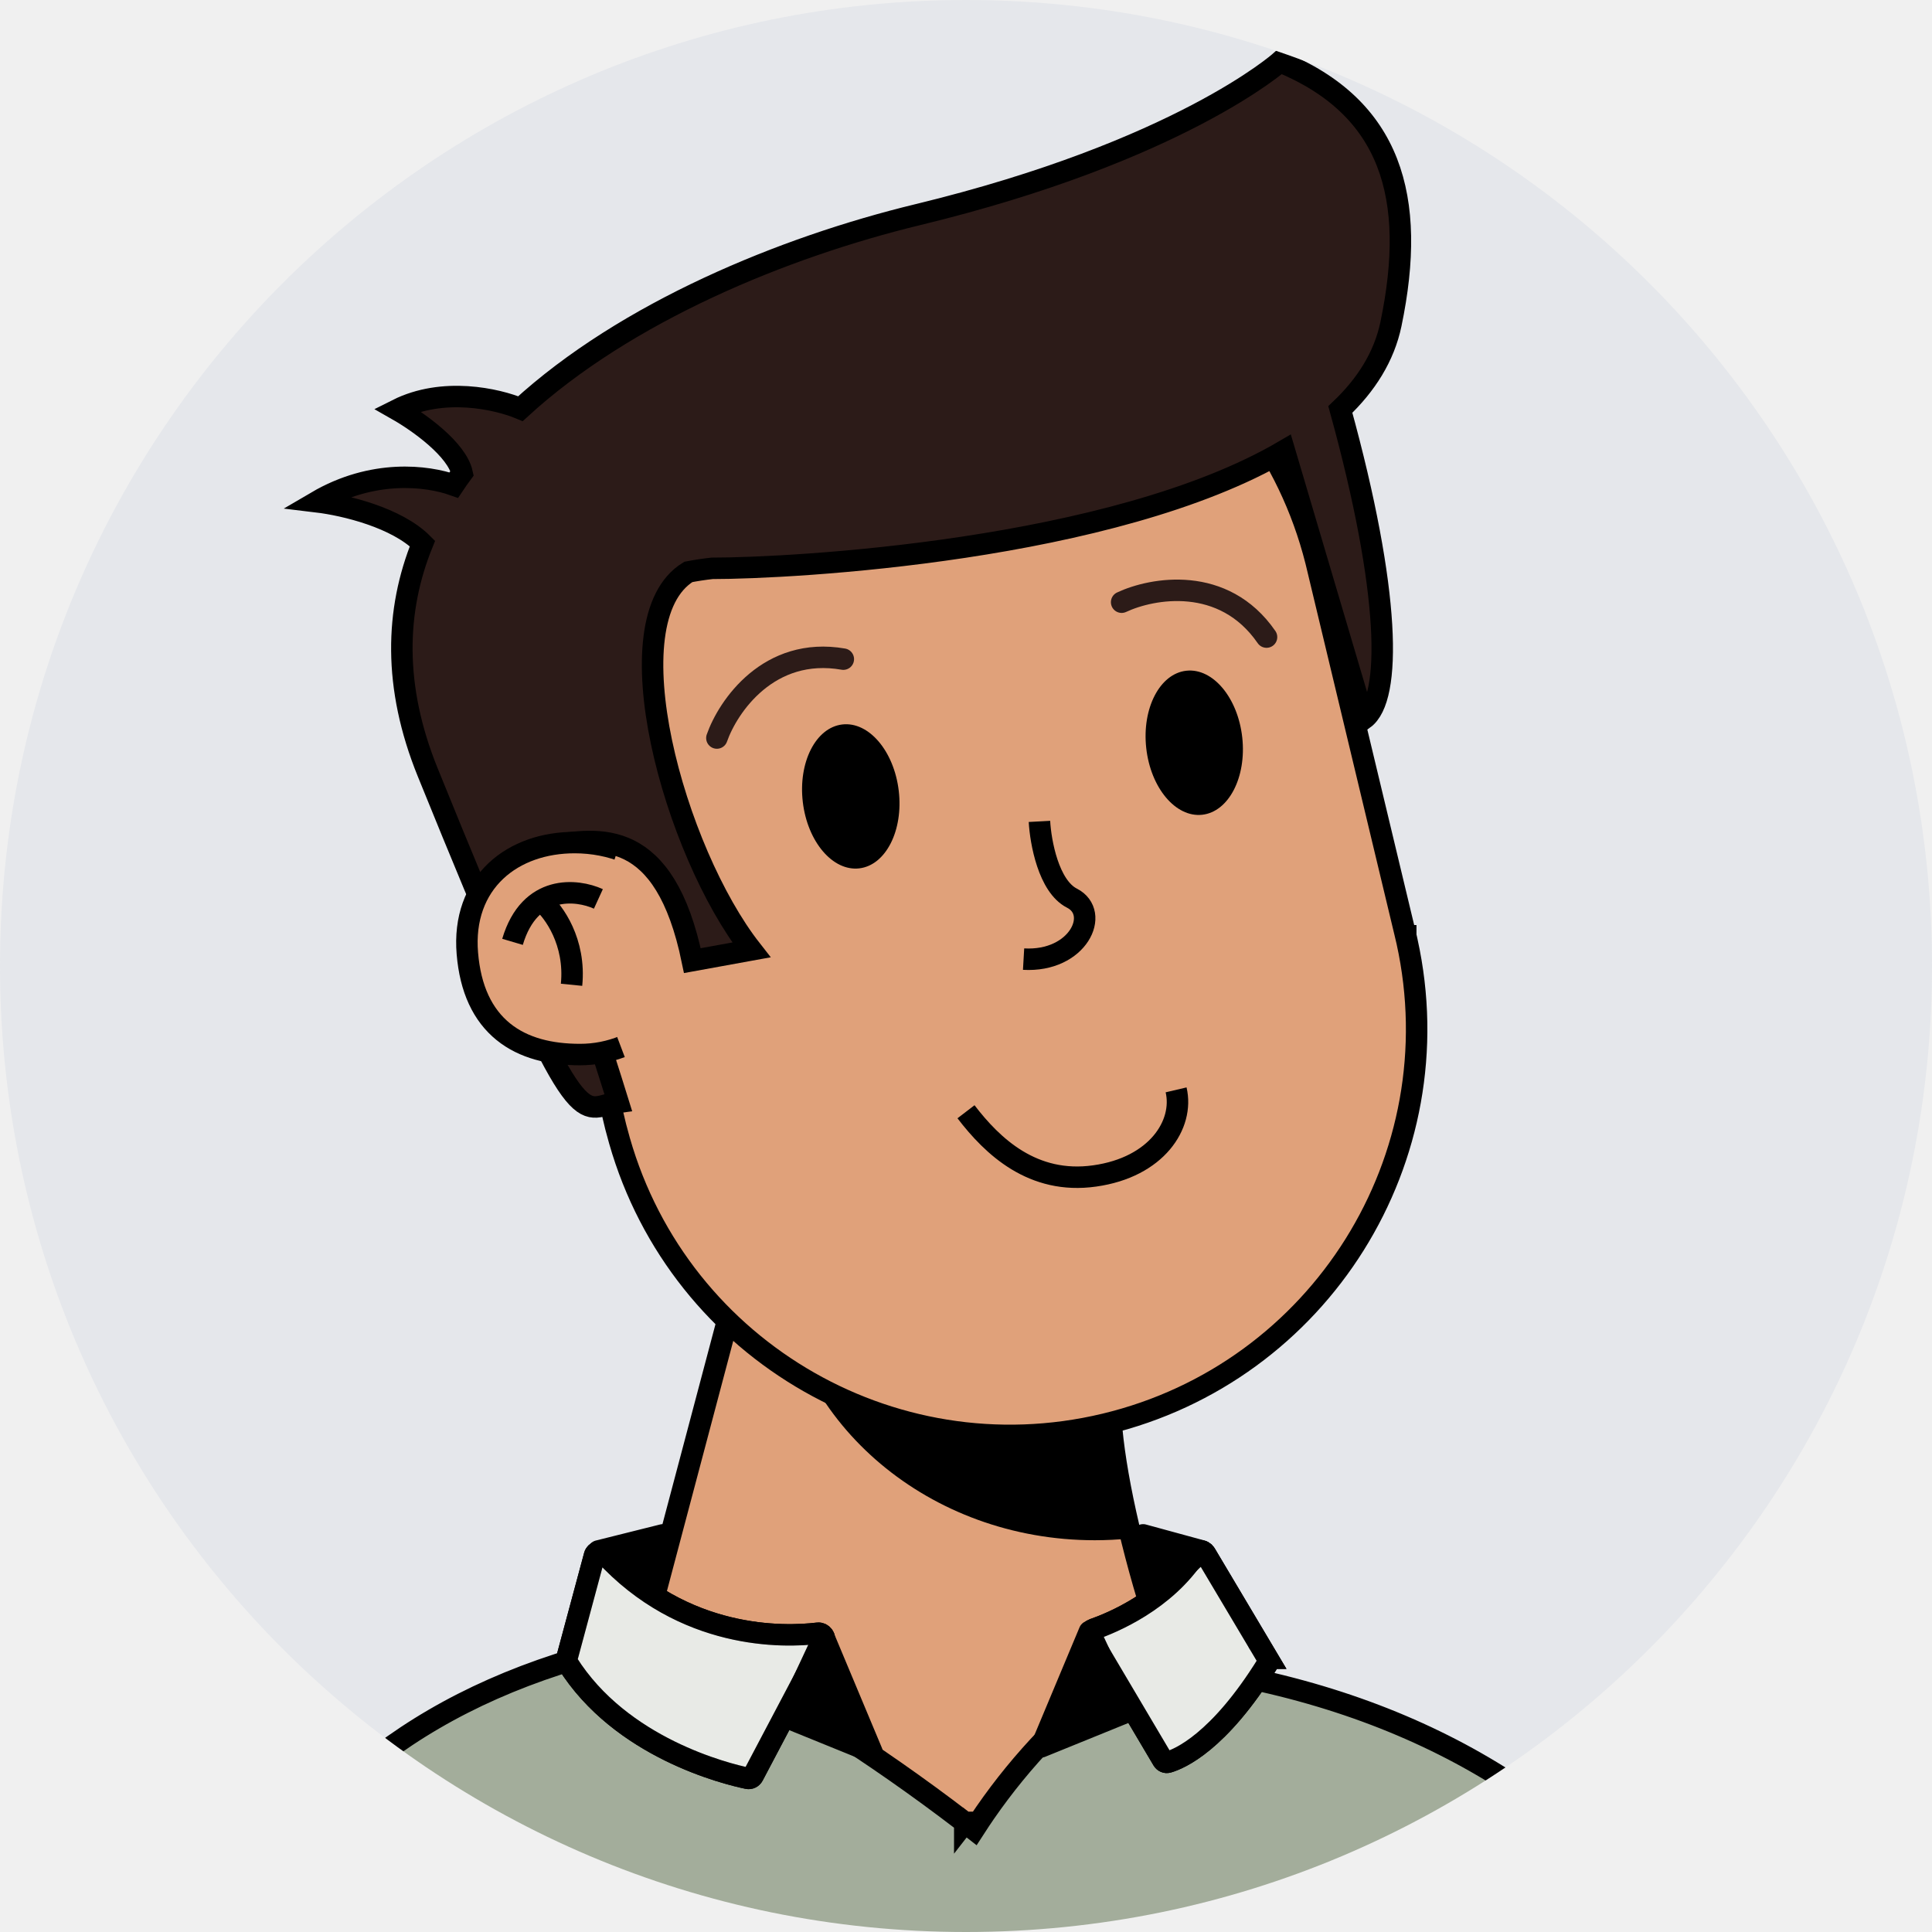
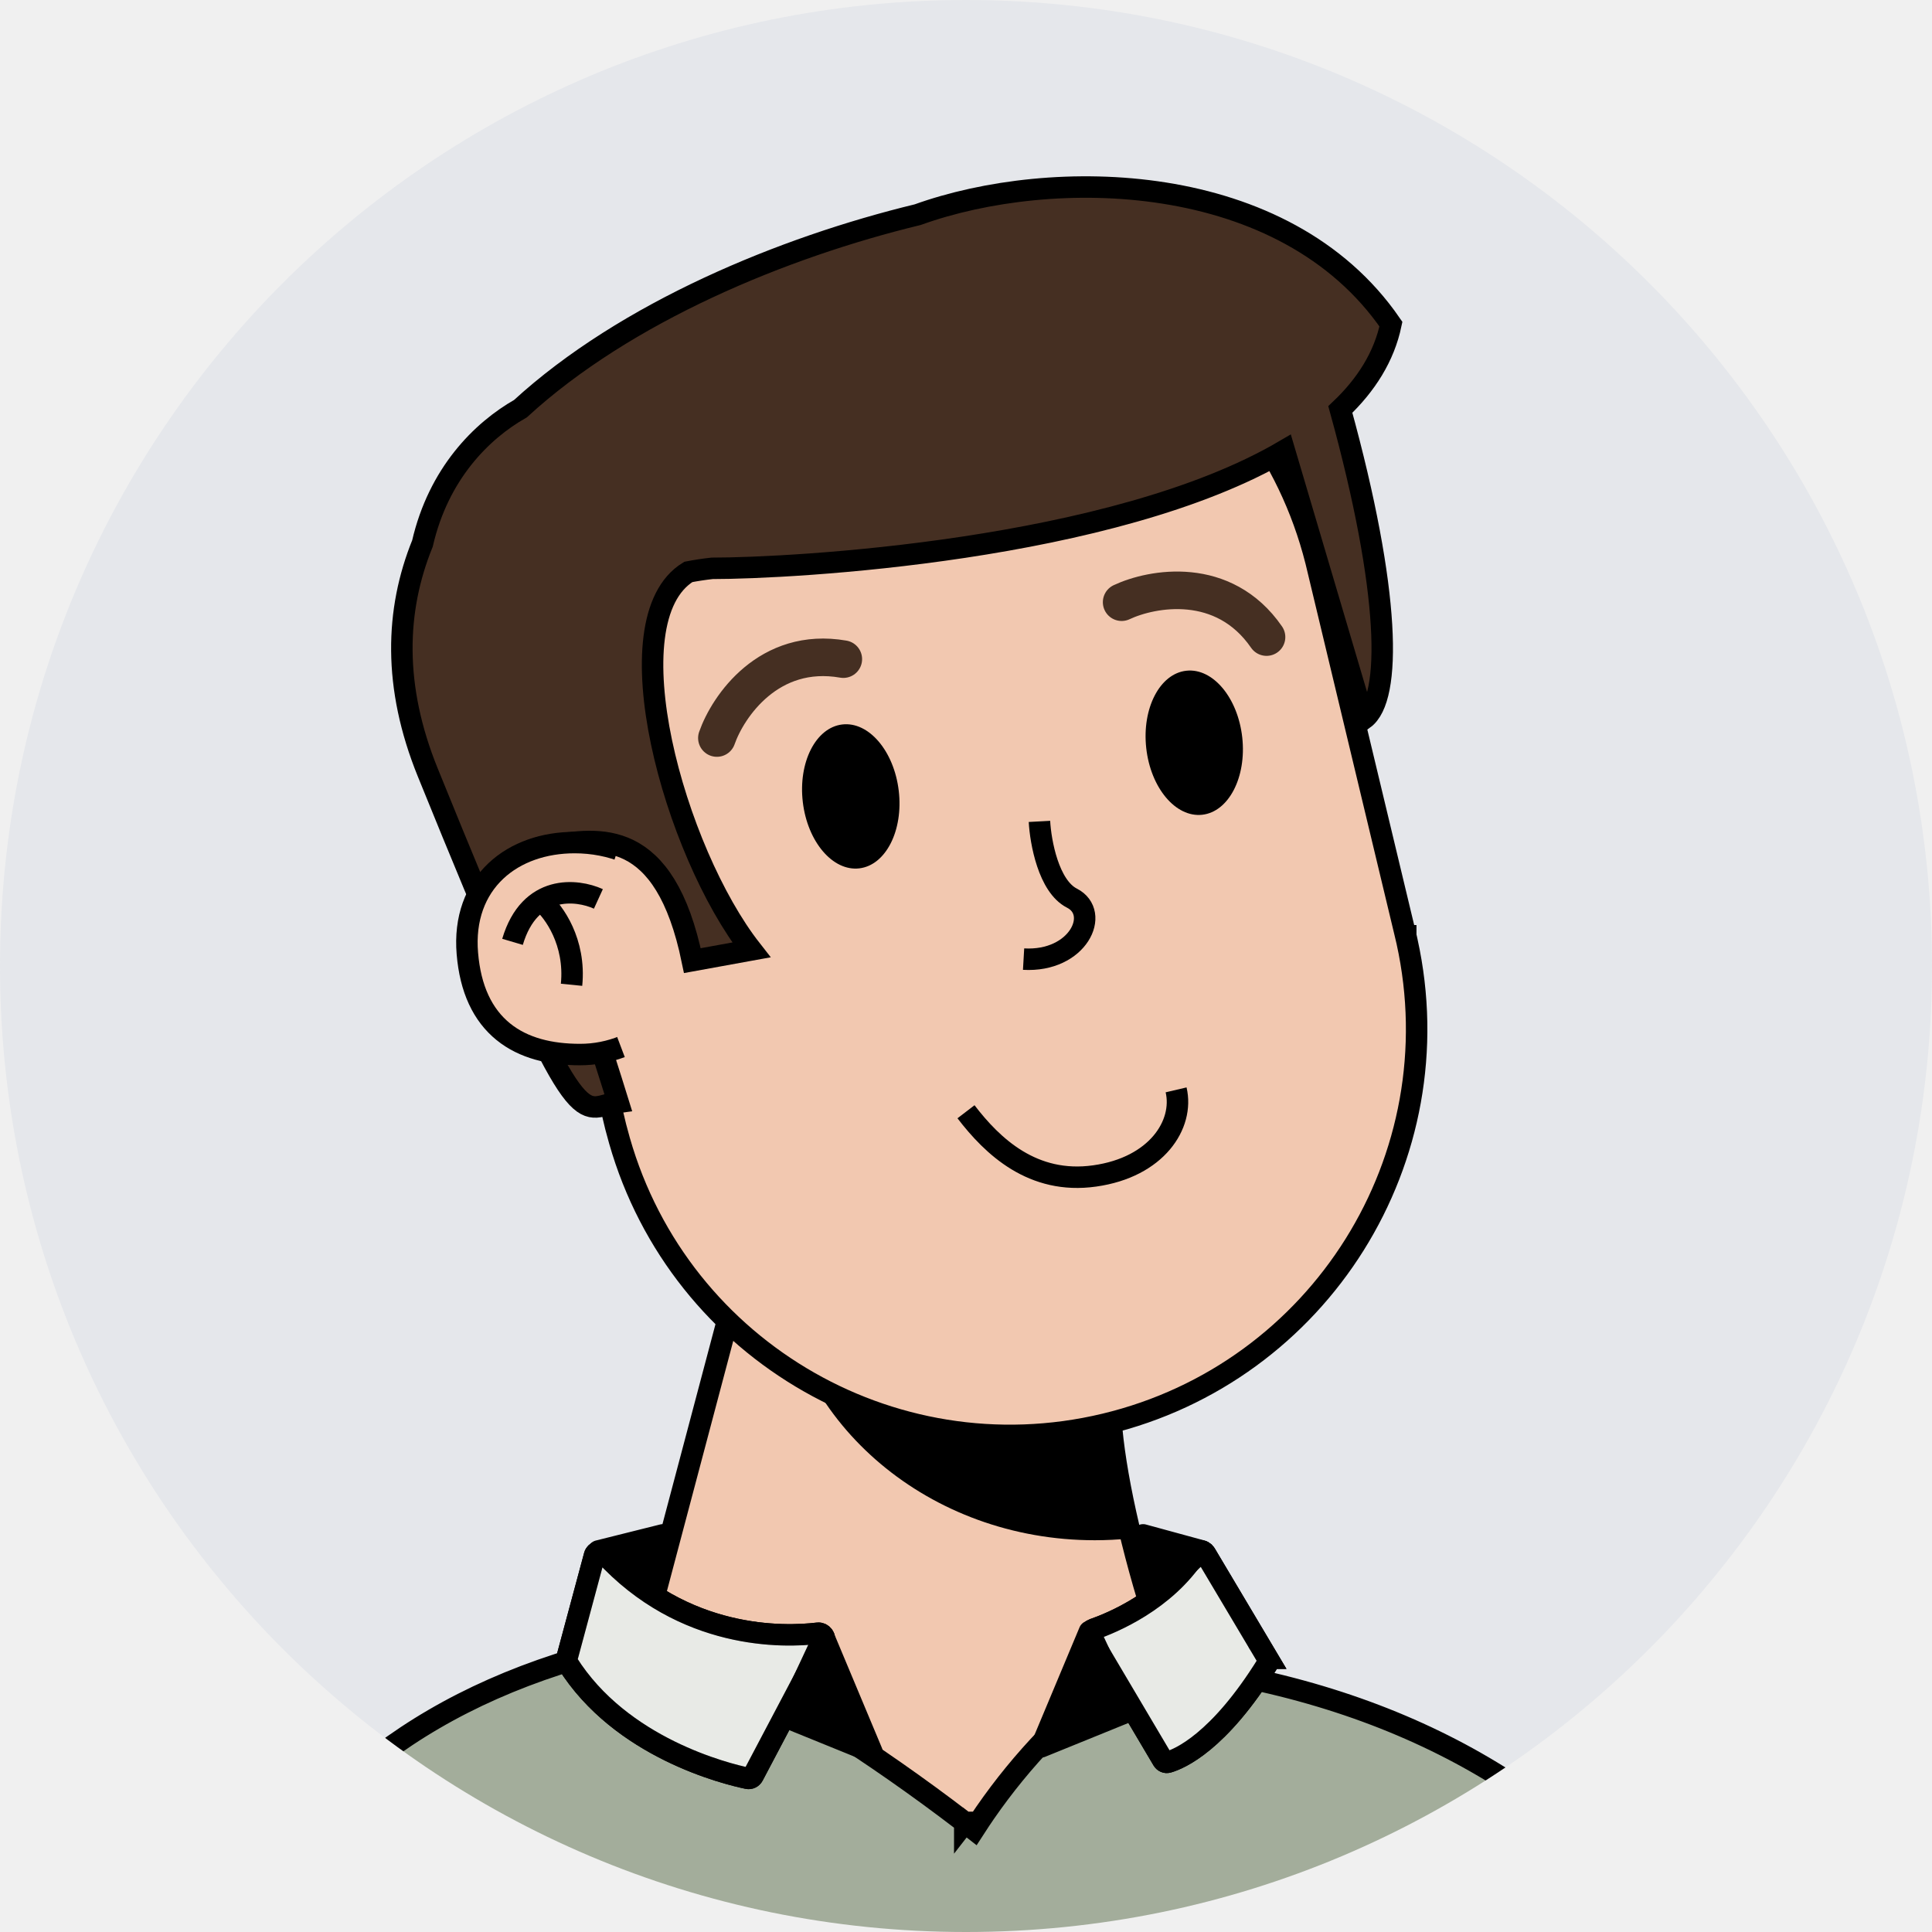
<svg xmlns="http://www.w3.org/2000/svg" viewBox="0 0 360 360" fill="none" shape-rendering="auto">
  <mask id="viewboxMask">
    <rect width="360" height="360" rx="180" ry="180" x="0" y="0" fill="#fff" />
  </mask>
  <g mask="url(#viewboxMask)">
    <rect fill="#e5e7eb" width="360" height="360" x="0" y="0" />
    <g transform="translate(80 23)">
-       <path d="M154 319.5c-14.4-20-25.67-58.67-27-78L58.5 212 30 319.5h124Z" fill="#e0a17a" stroke="#000" stroke-width="4" />
+       <path d="M154 319.5c-14.4-20-25.67-58.67-27-78L58.5 212 30 319.5h124Z" fill="#f2c8b0" stroke="#000" stroke-width="4" />
      <path d="M130.37 263.69c-2.1.2-4.22.31-6.37.31-30.78 0-56.05-21.57-58.76-49.1L127 241.5c.38 5.48 1.55 13.32 3.37 22.19Z" fill="#000" style="mix-blend-mode:multiply" />
-       <path d="M181.94 151.37v.01l.1.4.14.65A75.72 75.72 0 0 1 34.93 187.7l-.2-.74L18 117.13l-.06-.29A75.72 75.72 0 0 1 165.2 81.55l.05.21.02.08.05.2.05.2v.01l16.4 68.44.08.34.08.34Z" fill="#e0a17a" stroke="#000" stroke-width="4" />
+       <path d="M181.94 151.37v.01l.1.4.14.65A75.72 75.72 0 0 1 34.93 187.7l-.2-.74L18 117.13l-.06-.29A75.72 75.72 0 0 1 165.2 81.55l.05.21.02.08.05.2.05.2v.01l16.4 68.44.08.34.08.34Z" fill="#f2c8b0" stroke="#000" stroke-width="4" />
      <g transform="translate(34 102.3)" />
    </g>
    <g transform="translate(170 183)">
      <path d="M10 24.16c4.94 6.45 12.43 13.6 23.98 11.96 11.55-1.62 16.68-9.6 15.17-16.04" stroke="#000000" stroke-width="4" />
    </g>
    <g transform="translate(110 102)">
-       <path d="M99 10.21c5.67-2.66 19-5.1 27 6.5M23.58 35.52c2.07-5.9 9.68-17.12 23.56-14.7" stroke="#2c1b18" stroke-width="4" stroke-linecap="round" />
+       <path d="M99 10.21c5.67-2.66 19-5.1 27 6.5M23.58 35.52c2.07-5.9 9.68-17.12 23.56-14.7" stroke="#452f22" stroke-width="7" stroke-linecap="round" />
    </g>
    <g transform="translate(49 11)">
-       <path d="M210.18 49.4c-1.27 6.05-4.6 11.32-9.43 15.9 9.4 34.06 9.6 53.87 4.38 57.65l-14.8-49.99C158.4 91.7 98.65 94.9 83.69 94.9c-1.55.17-3.02.4-4.43.67-14.65 9-2.6 52.12 11.75 70.43l-11 2c-5.14-24.97-17.41-22.92-26.61-21.38l-.32.05c2.2 13.63 6.72 27.74 10.45 39.32.95 2.99 1.86 5.8 2.66 8.4-.79.1-1.48.3-2.12.47-5.5 1.53-7.41 2.06-33.38-61.97-6.47-15.95-6.03-30.16-.97-42.62-4.78-4.8-14.37-7.14-19.71-7.78 10.44-6.12 20.58-4.87 25.54-3.1.5-.75 1.02-1.49 1.56-2.22-.97-4.41-7.96-9.46-12.11-11.82 8.55-4.3 18.6-2.03 22.98-.2C67.63 47.13 97.03 35.05 122 29 170.81 17.17 189.5.5 189.5.5c20.68 8.5 25.62 25.22 20.68 48.9Z" fill="#2c1b18" stroke="#000" stroke-width="4" />
+       <path d="M210.18 49.4c-1.27 6.05-4.6 11.32-9.43 15.9 9.4 34.06 9.6 53.87 4.38 57.65l-14.8-49.99C158.4 91.7 98.65 94.9 83.69 94.9c-1.55.17-3.02.4-4.43.67-14.65 9-2.6 52.12 11.75 70.43l-11 2c-5.14-24.97-17.41-22.92-26.61-21.38l-.32.05c2.2 13.63 6.72 27.74 10.45 39.32.95 2.99 1.86 5.8 2.66 8.4-.79.1-1.48.3-2.12.47-5.5 1.53-7.41 2.06-33.38-61.97-6.47-15.95-6.03-30.16-.97-42.62c3-13 11-21 18.26-25.12C67.63 47.13 97.03 35.05 122 29 147 20 190.3 20.5 210.18 49.4Z" fill="#452f22" stroke="#000" stroke-width="4" />
    </g>
    <g transform="translate(142 119)">
      <g fill="#000000">
        <ellipse cx="16.53" cy="29.4" rx="9" ry="13.5" transform="rotate(-6.78 16.53 29.4)" />
        <ellipse cx="80.53" cy="19.4" rx="9" ry="13.5" transform="rotate(-6.28 80.53 19.4)" />
      </g>
      <g transform="translate(-40 -8)" />
    </g>
    <g transform="rotate(-8 1149.44 -1186.92)">
      <path d="M16.5 7c-.33 3.83 0 12.2 4 15 5 3.5-.5 12-10.5 10" stroke="#000" stroke-width="4" />
    </g>
    <g transform="translate(84 154)">
      <path d="M30.5 6.18A23.78 23.78 0 0 0 23.08 5c-10.5 0-19 6.5-18 18.5 1.04 12.5 8.5 17 19 17A19.6 19.6 0 0 0 31 39.23" stroke="#000" stroke-width="8" />
-       <path d="M31.5 39.04a19.38 19.38 0 0 1-7.42 1.46c-10.5 0-17.96-4.5-19-17-1-12 7.5-18.5 18-18.5 3.14 0 6.19.6 8.92 1.73l-.5 32.3Z" fill="#e0a17a" />
+       <path d="M31.5 39.04a19.38 19.38 0 0 1-7.42 1.46c-10.5 0-17.96-4.5-19-17-1-12 7.5-18.5 18-18.5 3.14 0 6.19.6 8.92 1.73l-.5 32.3Z" fill="#f2c8b0" />
      <path d="M27.5 13.5c-4-1.83-12.8-2.8-16 8" stroke="#000" stroke-width="4" />
      <path d="M17 14c2.17 1.83 6.3 7.5 5.5 15.5" stroke="#000" stroke-width="4" />
      <g transform="translate(3 35)" />
    </g>
    <g transform="translate(53 272)">
      <g stroke="#000" stroke-width="4">
        <path d="M126.77 67.58 128 66l-1.23 1.58 1.72 1.34 1.19-1.83v-.02l.05-.06.04-.05a28.57 28.57 0 0 1 .8-1.18 112.35 112.35 0 0 1 11.5-14.05c3.67-3.78 7.83-7.4 12.13-9.93 4.31-2.53 8.58-3.84 12.53-3.3C209.17 44.2 240.4 63 260.67 91h-273.3c16.3-29.34 39.49-48.02 77.07-56.59 1.6-.36 3.78-.25 6.5.38 2.7.63 5.77 1.73 9.09 3.19 6.62 2.9 14.02 7.16 20.97 11.56a355.78 355.78 0 0 1 25.24 17.63l.4.3.1.08.02.02h.01Z" fill="#a3ad9b" />
        <path d="m52.61 37.08 5.17-19.23c.2-.78 1.22-1 1.76-.4C74.4 33.7 93.16 33.08 99.4 32.33c.84-.1 1.5.82 1.1 1.58L87.34 58.86c-.2.38-.62.6-1.04.5-3.95-.82-23.62-5.63-33.57-21.5a1 1 0 0 1-.12-.78ZM183.2 36.98 171.61 17.5c-.4-.66-1.37-.65-1.79 0-5.73 8.83-15.63 12.9-19.09 14.1-.62.22-.9.96-.57 1.53l13.5 22.81c.2.34.59.53.97.42 2.13-.61 9.46-3.67 18.54-18.34a1 1 0 0 0 .01-1.04Z" fill="#a3ad9b" />
        <path d="m52.61 37.08 5.17-19.23c.2-.78 1.22-1 1.76-.4C74.4 33.7 93.16 33.08 99.4 32.33c.84-.1 1.5.82 1.1 1.58L87.34 58.86c-.2.38-.62.6-1.04.5-3.95-.82-23.62-5.63-33.57-21.5a1 1 0 0 1-.12-.78ZM183.2 36.98 171.61 17.5c-.4-.66-1.37-.65-1.79 0-5.73 8.83-15.63 12.9-19.09 14.1-.62.22-.9.96-.57 1.53l13.5 22.81c.2.34.59.53.97.42 2.13-.61 9.46-3.67 18.54-18.34a1 1 0 0 0 .01-1.04Z" fill="#fff" fill-opacity=".75" />
        <path d="m109.5 54.5-9-21.5-7 15 16 6.5ZM141 53.5l9-21.5 7 15-16 6.5ZM70.5 14l-12 3 10 6.5 2-9.5ZM160 14l11 3-7 6.5-4-9.5Z" fill="#000" stroke-linejoin="round" />
      </g>
    </g>
  </g>
</svg>
